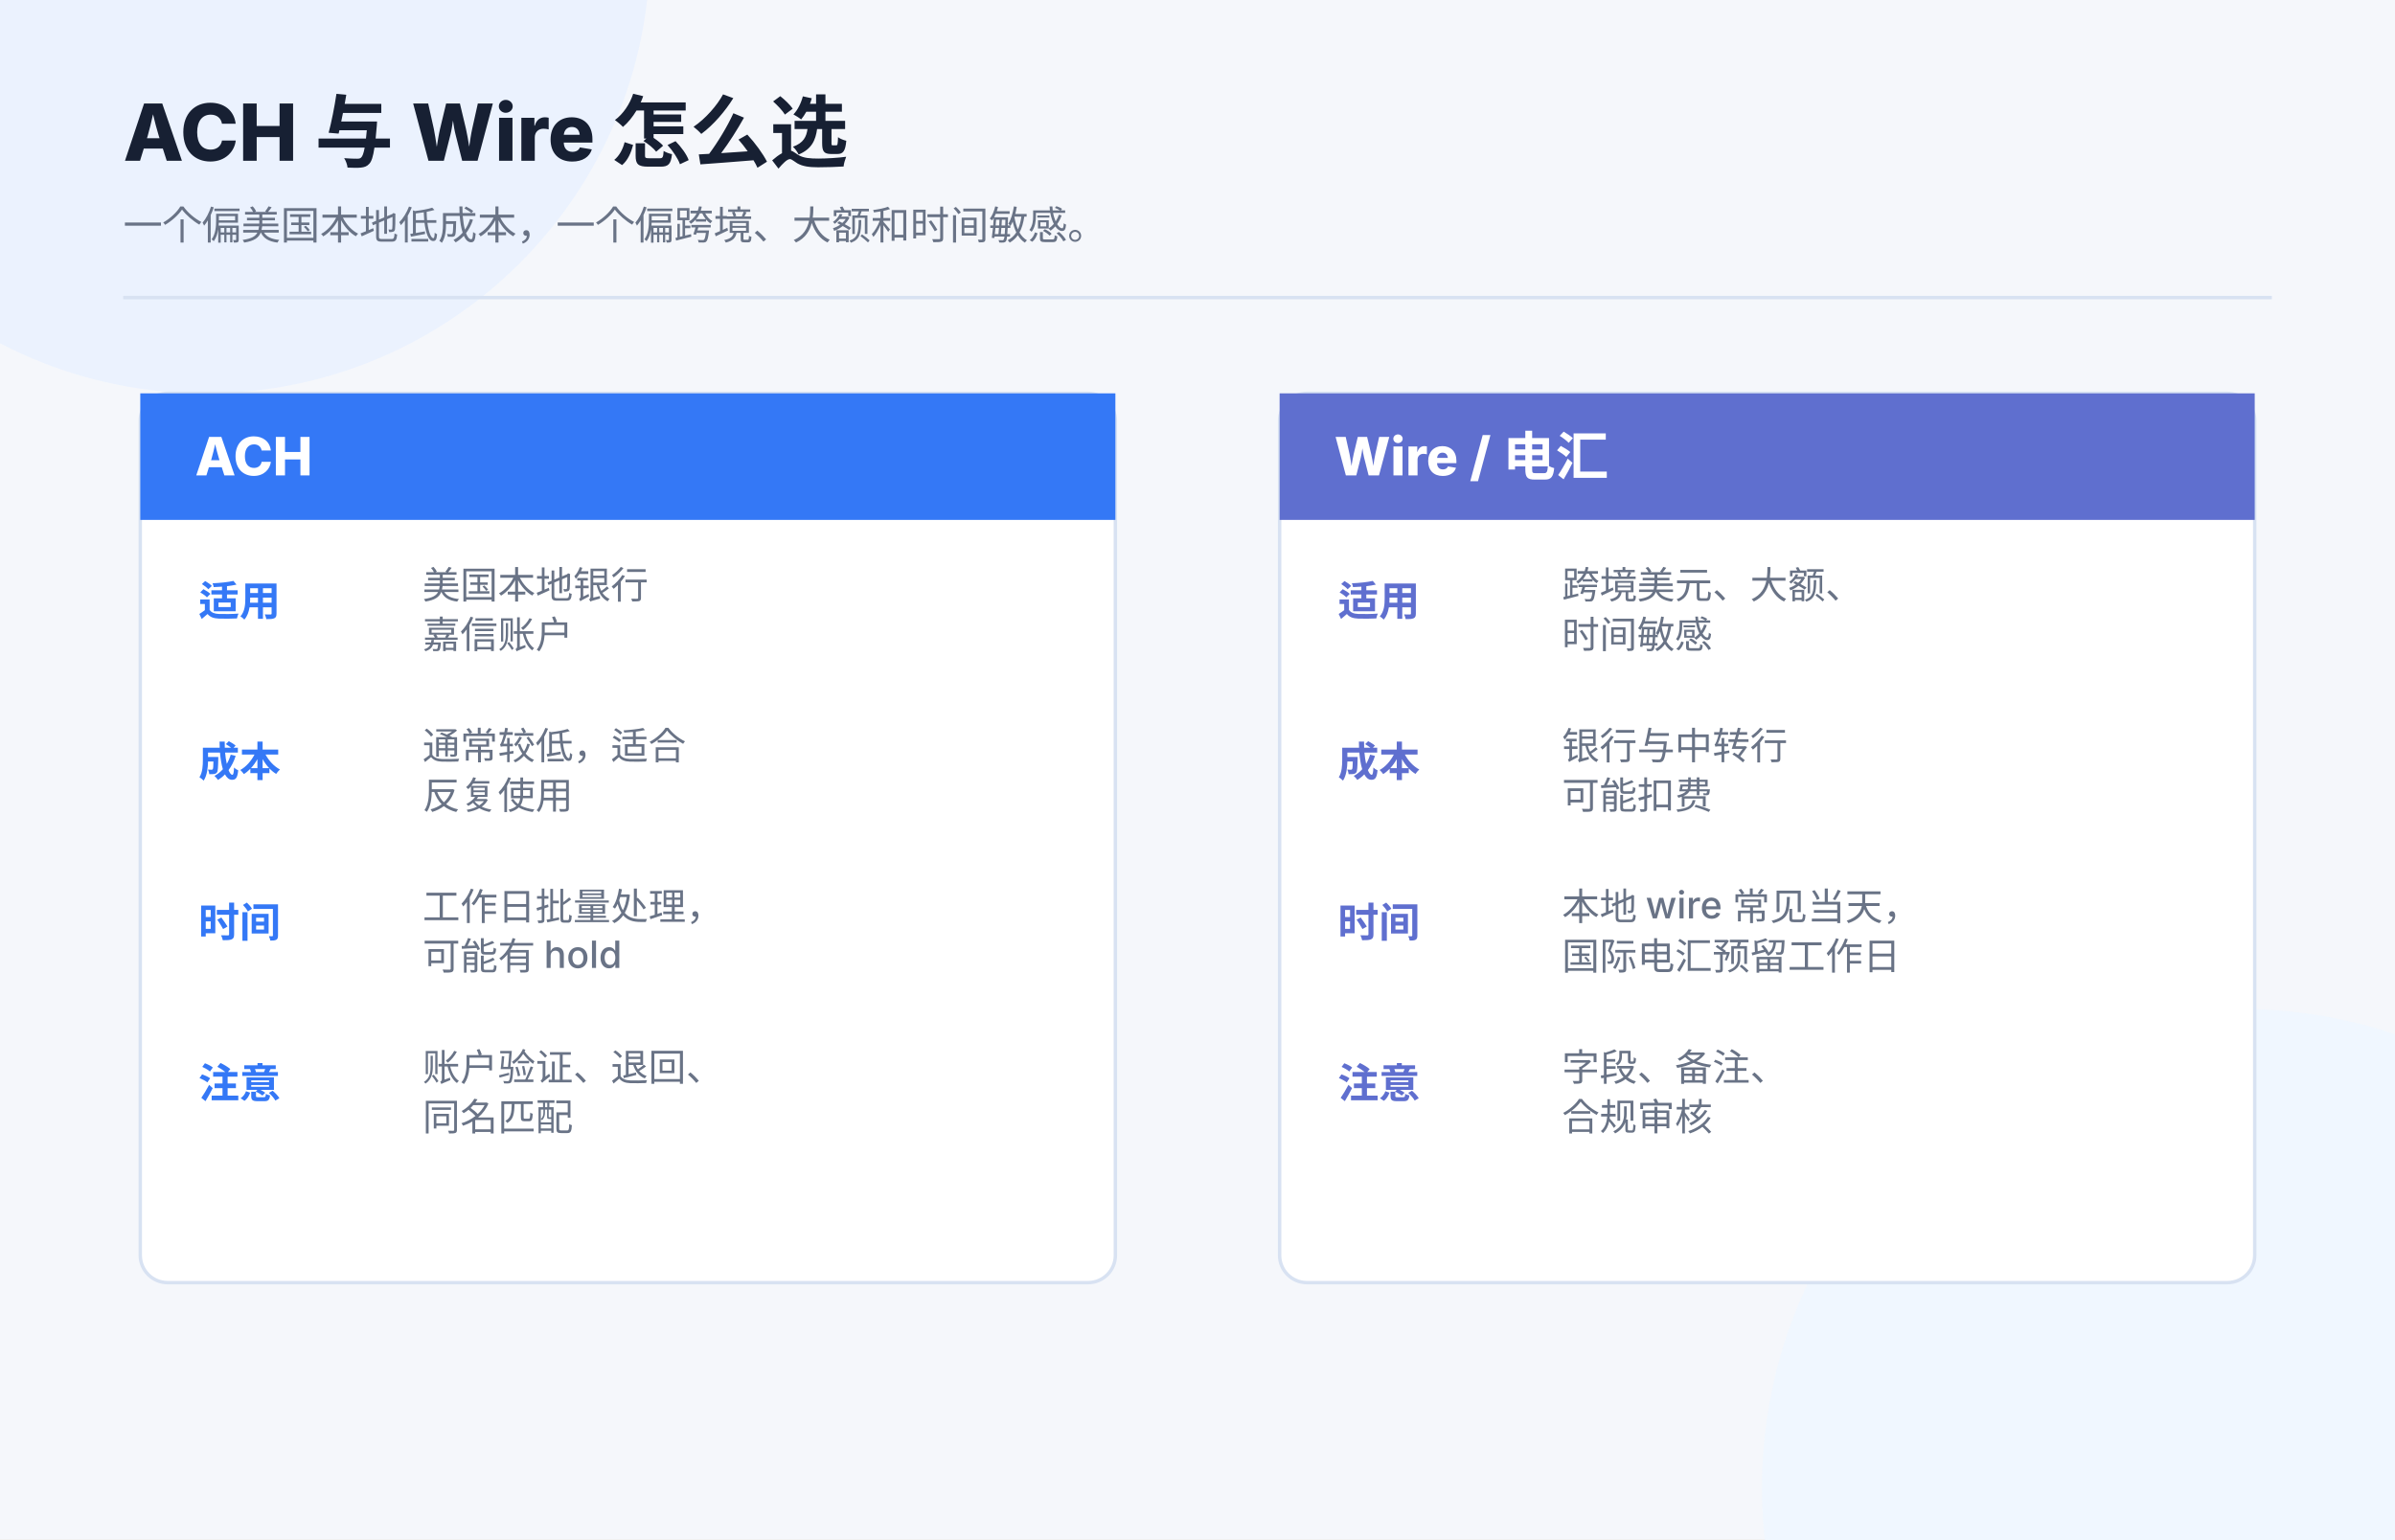
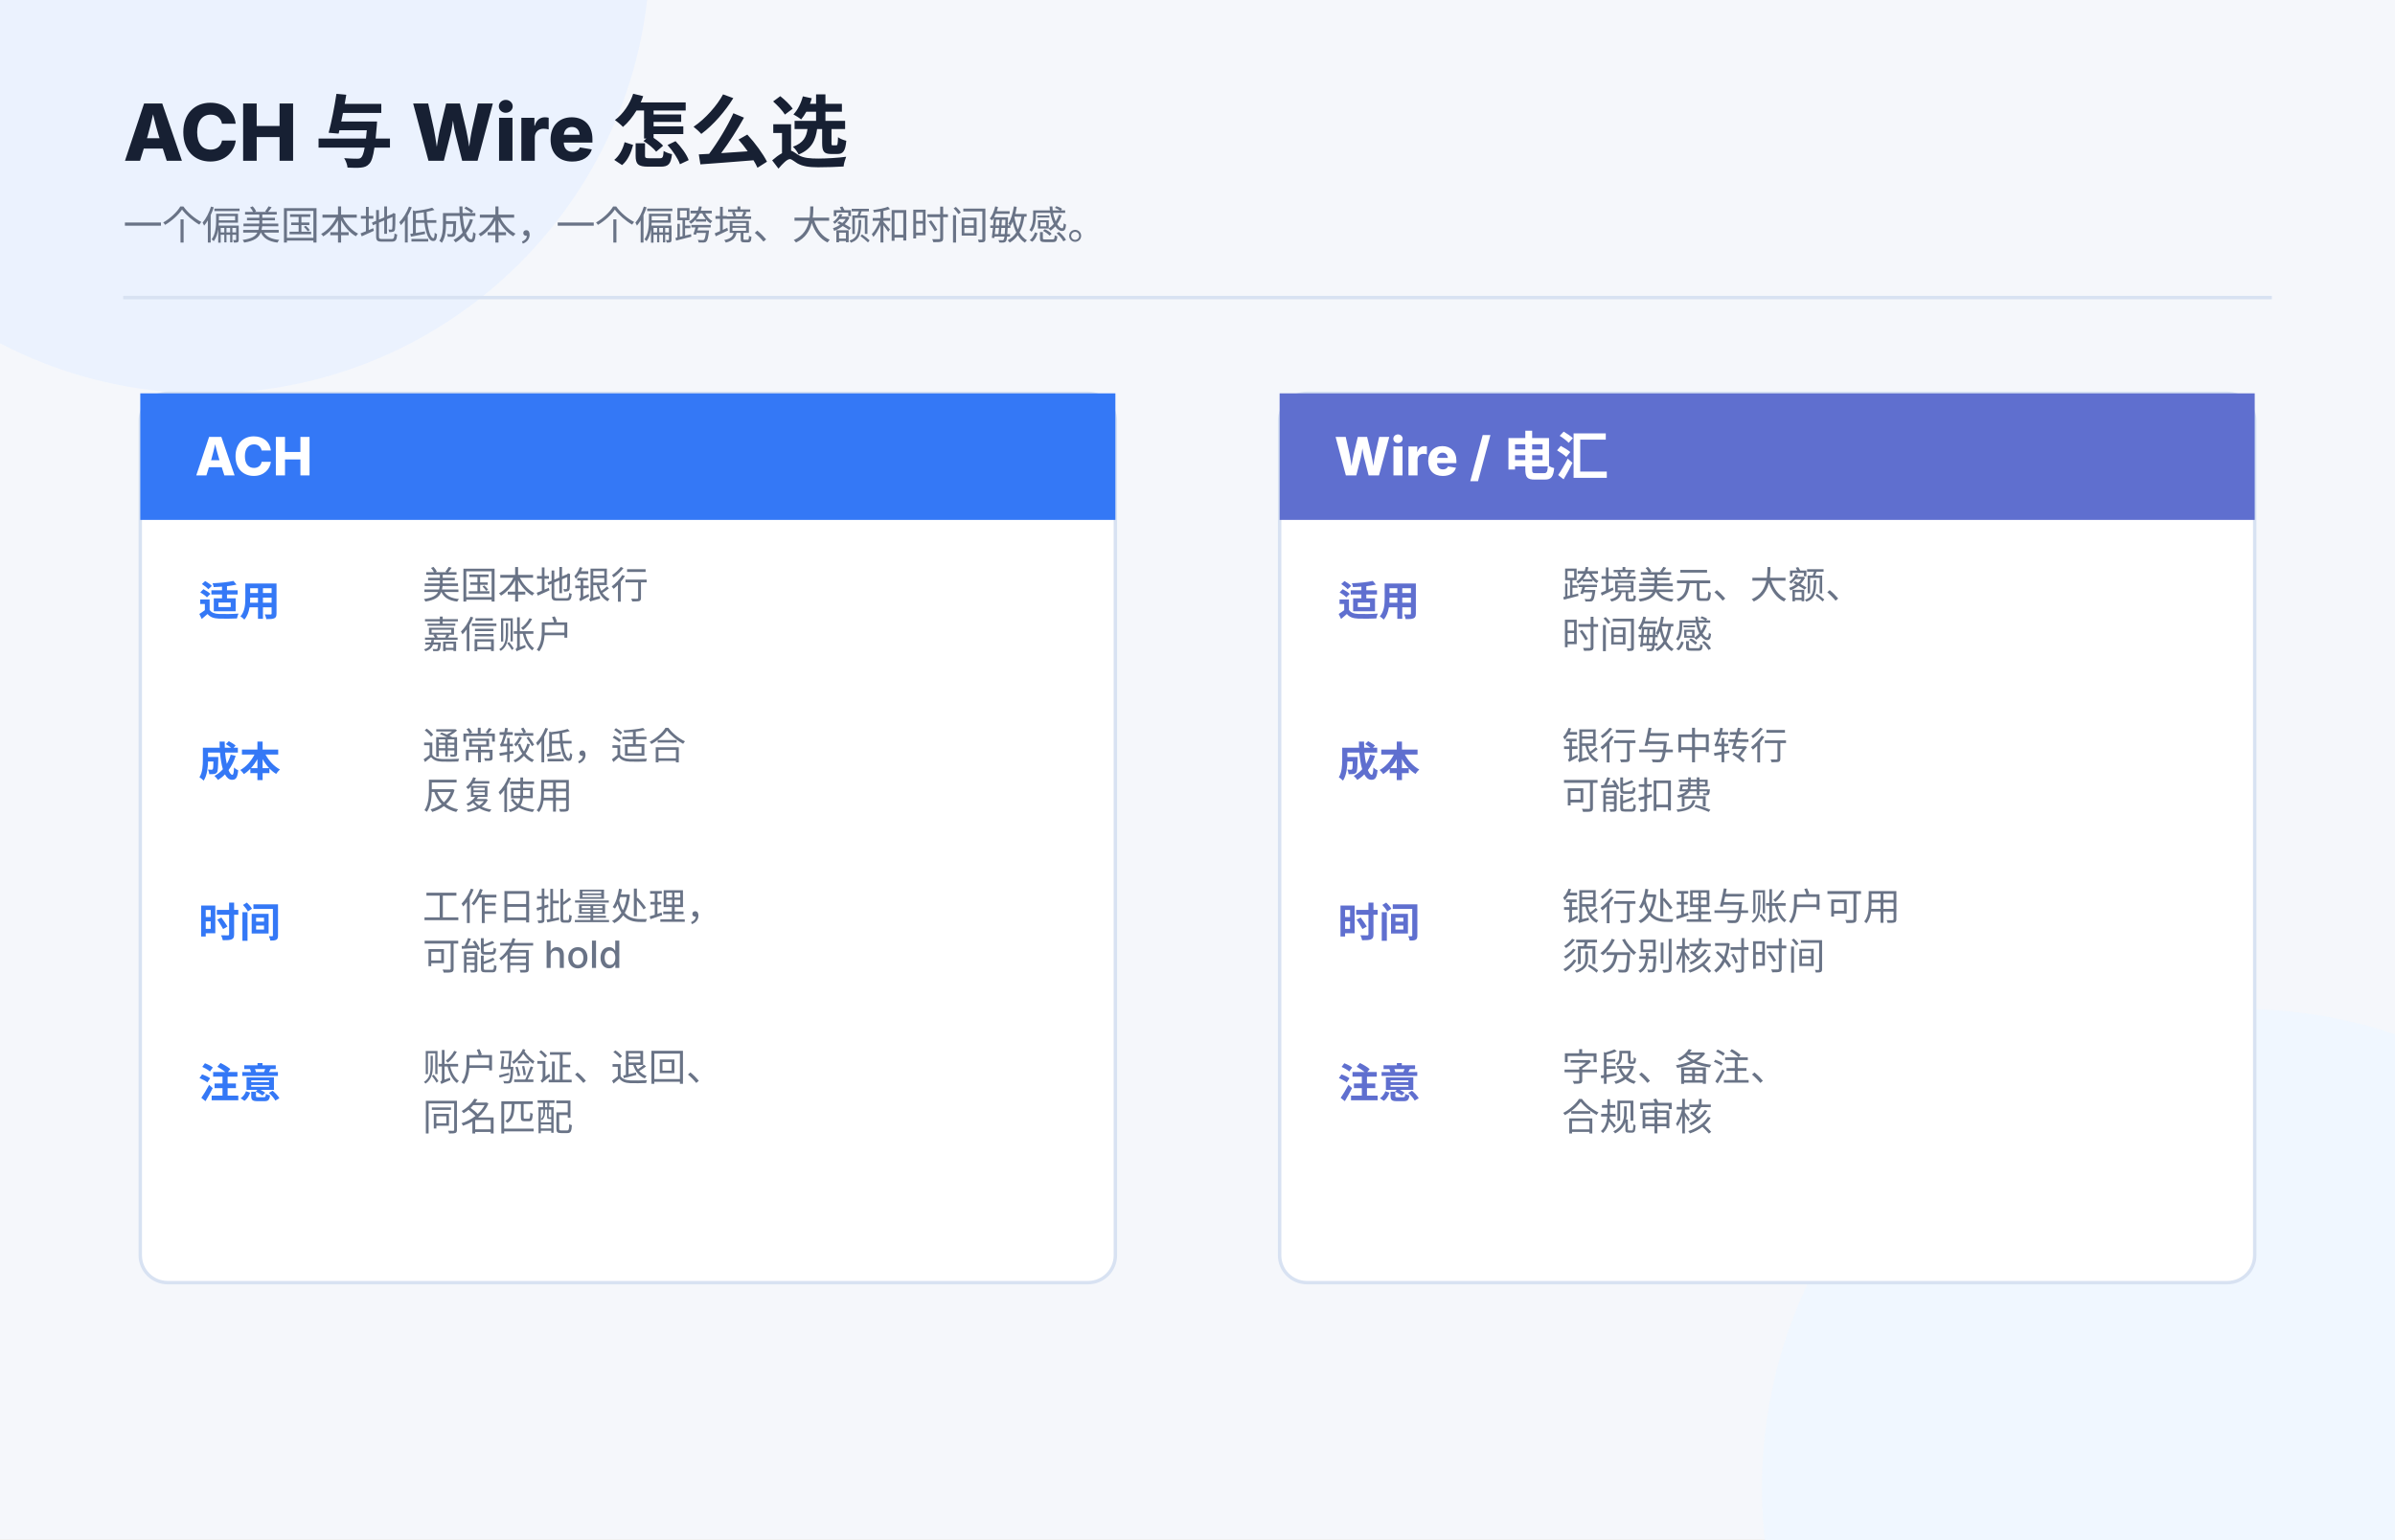
<svg xmlns="http://www.w3.org/2000/svg" width="1400" height="900" viewBox="0 0 1400 900" role="img" aria-label="ACH 与 Wire 怎么选">
  <rect width="1400" height="900" fill="#f5f7fb" />
  <circle cx="120" cy="-30" r="260" fill="#e9f1ff" opacity=".85" />
  <circle cx="1310" cy="870" r="280" fill="#eff7ff" opacity=".9" />
  <text x="72" y="94" fill="#172033" font-family="system-ui, -apple-system, BlinkMacSystemFont, 'PingFang SC', 'Microsoft YaHei', sans-serif" font-size="46" font-weight="760" text-anchor="start">ACH 与 Wire 怎么选</text>
  <text x="72" y="140" fill="#697386" font-family="system-ui, -apple-system, BlinkMacSystemFont, 'PingFang SC', 'Microsoft YaHei', sans-serif" font-size="23" font-weight="500" text-anchor="start">一个偏美国本地低成本，一个偏跨境、大额和时间敏感。</text>
  <path d="M 72 174 H 1328" stroke="#d8e2f2" stroke-width="2" />
  <rect x="82" y="230" width="570" height="520" rx="16" fill="#ffffff" stroke="#d8e2f2" stroke-width="2" />
  <path d="M 82 230 H 652 V 304 H 82 Z" fill="#3478f6" />
  <text x="114" y="278" fill="#ffffff" font-family="system-ui, -apple-system, BlinkMacSystemFont, 'PingFang SC', 'Microsoft YaHei', sans-serif" font-size="31" font-weight="760" text-anchor="start">ACH</text>
  <text x="116" y="360" fill="#3478f6" font-family="system-ui, -apple-system, BlinkMacSystemFont, 'PingFang SC', 'Microsoft YaHei', sans-serif" font-size="24" font-weight="720" text-anchor="start">适用</text>
  <text x="247" y="350" fill="#697386" font-family="system-ui, -apple-system, BlinkMacSystemFont, 'PingFang SC', 'Microsoft YaHei', sans-serif" font-size="22" font-weight="500" text-anchor="start">美国本地银行</text>
  <text x="247" y="379" fill="#697386" font-family="system-ui, -apple-system, BlinkMacSystemFont, 'PingFang SC', 'Microsoft YaHei', sans-serif" font-size="22" font-weight="500" text-anchor="start">嘉信账户</text>
  <text x="116" y="454" fill="#3478f6" font-family="system-ui, -apple-system, BlinkMacSystemFont, 'PingFang SC', 'Microsoft YaHei', sans-serif" font-size="24" font-weight="720" text-anchor="start">成本</text>
  <text x="247" y="444" fill="#697386" font-family="system-ui, -apple-system, BlinkMacSystemFont, 'PingFang SC', 'Microsoft YaHei', sans-serif" font-size="22" font-weight="500" text-anchor="start">通常较低，适合</text>
  <text x="247" y="473" fill="#697386" font-family="system-ui, -apple-system, BlinkMacSystemFont, 'PingFang SC', 'Microsoft YaHei', sans-serif" font-size="22" font-weight="500" text-anchor="start">反复使用</text>
  <text x="116" y="548" fill="#3478f6" font-family="system-ui, -apple-system, BlinkMacSystemFont, 'PingFang SC', 'Microsoft YaHei', sans-serif" font-size="24" font-weight="720" text-anchor="start">时间</text>
  <text x="247" y="538" fill="#697386" font-family="system-ui, -apple-system, BlinkMacSystemFont, 'PingFang SC', 'Microsoft YaHei', sans-serif" font-size="22" font-weight="500" text-anchor="start">工作日批量处理，</text>
  <text x="247" y="567" fill="#697386" font-family="system-ui, -apple-system, BlinkMacSystemFont, 'PingFang SC', 'Microsoft YaHei', sans-serif" font-size="22" font-weight="500" text-anchor="start">可能有 hold</text>
  <text x="116" y="642" fill="#3478f6" font-family="system-ui, -apple-system, BlinkMacSystemFont, 'PingFang SC', 'Microsoft YaHei', sans-serif" font-size="24" font-weight="720" text-anchor="start">注意</text>
  <text x="247" y="632" fill="#697386" font-family="system-ui, -apple-system, BlinkMacSystemFont, 'PingFang SC', 'Microsoft YaHei', sans-serif" font-size="22" font-weight="500" text-anchor="start">账户验证、退回、</text>
  <text x="247" y="661" fill="#697386" font-family="system-ui, -apple-system, BlinkMacSystemFont, 'PingFang SC', 'Microsoft YaHei', sans-serif" font-size="22" font-weight="500" text-anchor="start">同名匹配</text>
  <rect x="748" y="230" width="570" height="520" rx="16" fill="#ffffff" stroke="#d8e2f2" stroke-width="2" />
  <path d="M 748 230 H 1318 V 304 H 748 Z" fill="#5f6fcf" />
  <text x="780" y="278" fill="#ffffff" font-family="system-ui, -apple-system, BlinkMacSystemFont, 'PingFang SC', 'Microsoft YaHei', sans-serif" font-size="31" font-weight="760" text-anchor="start">Wire / 电汇</text>
  <text x="782" y="360" fill="#5f6fcf" font-family="system-ui, -apple-system, BlinkMacSystemFont, 'PingFang SC', 'Microsoft YaHei', sans-serif" font-size="24" font-weight="720" text-anchor="start">适用</text>
  <text x="913" y="350" fill="#697386" font-family="system-ui, -apple-system, BlinkMacSystemFont, 'PingFang SC', 'Microsoft YaHei', sans-serif" font-size="22" font-weight="500" text-anchor="start">跨境美元、大额、</text>
  <text x="913" y="379" fill="#697386" font-family="system-ui, -apple-system, BlinkMacSystemFont, 'PingFang SC', 'Microsoft YaHei', sans-serif" font-size="22" font-weight="500" text-anchor="start">时间敏感</text>
  <text x="782" y="454" fill="#5f6fcf" font-family="system-ui, -apple-system, BlinkMacSystemFont, 'PingFang SC', 'Microsoft YaHei', sans-serif" font-size="24" font-weight="720" text-anchor="start">成本</text>
  <text x="913" y="444" fill="#697386" font-family="system-ui, -apple-system, BlinkMacSystemFont, 'PingFang SC', 'Microsoft YaHei', sans-serif" font-size="22" font-weight="500" text-anchor="start">银行与中转行</text>
  <text x="913" y="473" fill="#697386" font-family="system-ui, -apple-system, BlinkMacSystemFont, 'PingFang SC', 'Microsoft YaHei', sans-serif" font-size="22" font-weight="500" text-anchor="start">可能扣费</text>
  <text x="782" y="548" fill="#5f6fcf" font-family="system-ui, -apple-system, BlinkMacSystemFont, 'PingFang SC', 'Microsoft YaHei', sans-serif" font-size="24" font-weight="720" text-anchor="start">时间</text>
-   <text x="913" y="538" fill="#697386" font-family="system-ui, -apple-system, BlinkMacSystemFont, 'PingFang SC', 'Microsoft YaHei', sans-serif" font-size="22" font-weight="500" text-anchor="start">本地 wire 常见当天，</text>
-   <text x="913" y="567" fill="#697386" font-family="system-ui, -apple-system, BlinkMacSystemFont, 'PingFang SC', 'Microsoft YaHei', sans-serif" font-size="22" font-weight="500" text-anchor="start">国际电汇预留工作日</text>
+   <text x="913" y="538" fill="#697386" font-family="system-ui, -apple-system, BlinkMacSystemFont, 'PingFang SC', 'Microsoft YaHei', sans-serif" font-size="22" font-weight="500" text-anchor="start">银行处理与账户可用</text>
+   <text x="913" y="567" fill="#697386" font-family="system-ui, -apple-system, BlinkMacSystemFont, 'PingFang SC', 'Microsoft YaHei', sans-serif" font-size="22" font-weight="500" text-anchor="start">须分别核对时间</text>
  <text x="782" y="642" fill="#5f6fcf" font-family="system-ui, -apple-system, BlinkMacSystemFont, 'PingFang SC', 'Microsoft YaHei', sans-serif" font-size="24" font-weight="720" text-anchor="start">注意</text>
  <text x="913" y="632" fill="#697386" font-family="system-ui, -apple-system, BlinkMacSystemFont, 'PingFang SC', 'Microsoft YaHei', sans-serif" font-size="22" font-weight="500" text-anchor="start">字段、备注、</text>
  <text x="913" y="661" fill="#697386" font-family="system-ui, -apple-system, BlinkMacSystemFont, 'PingFang SC', 'Microsoft YaHei', sans-serif" font-size="22" font-weight="500" text-anchor="start">合规审核</text>
</svg>
